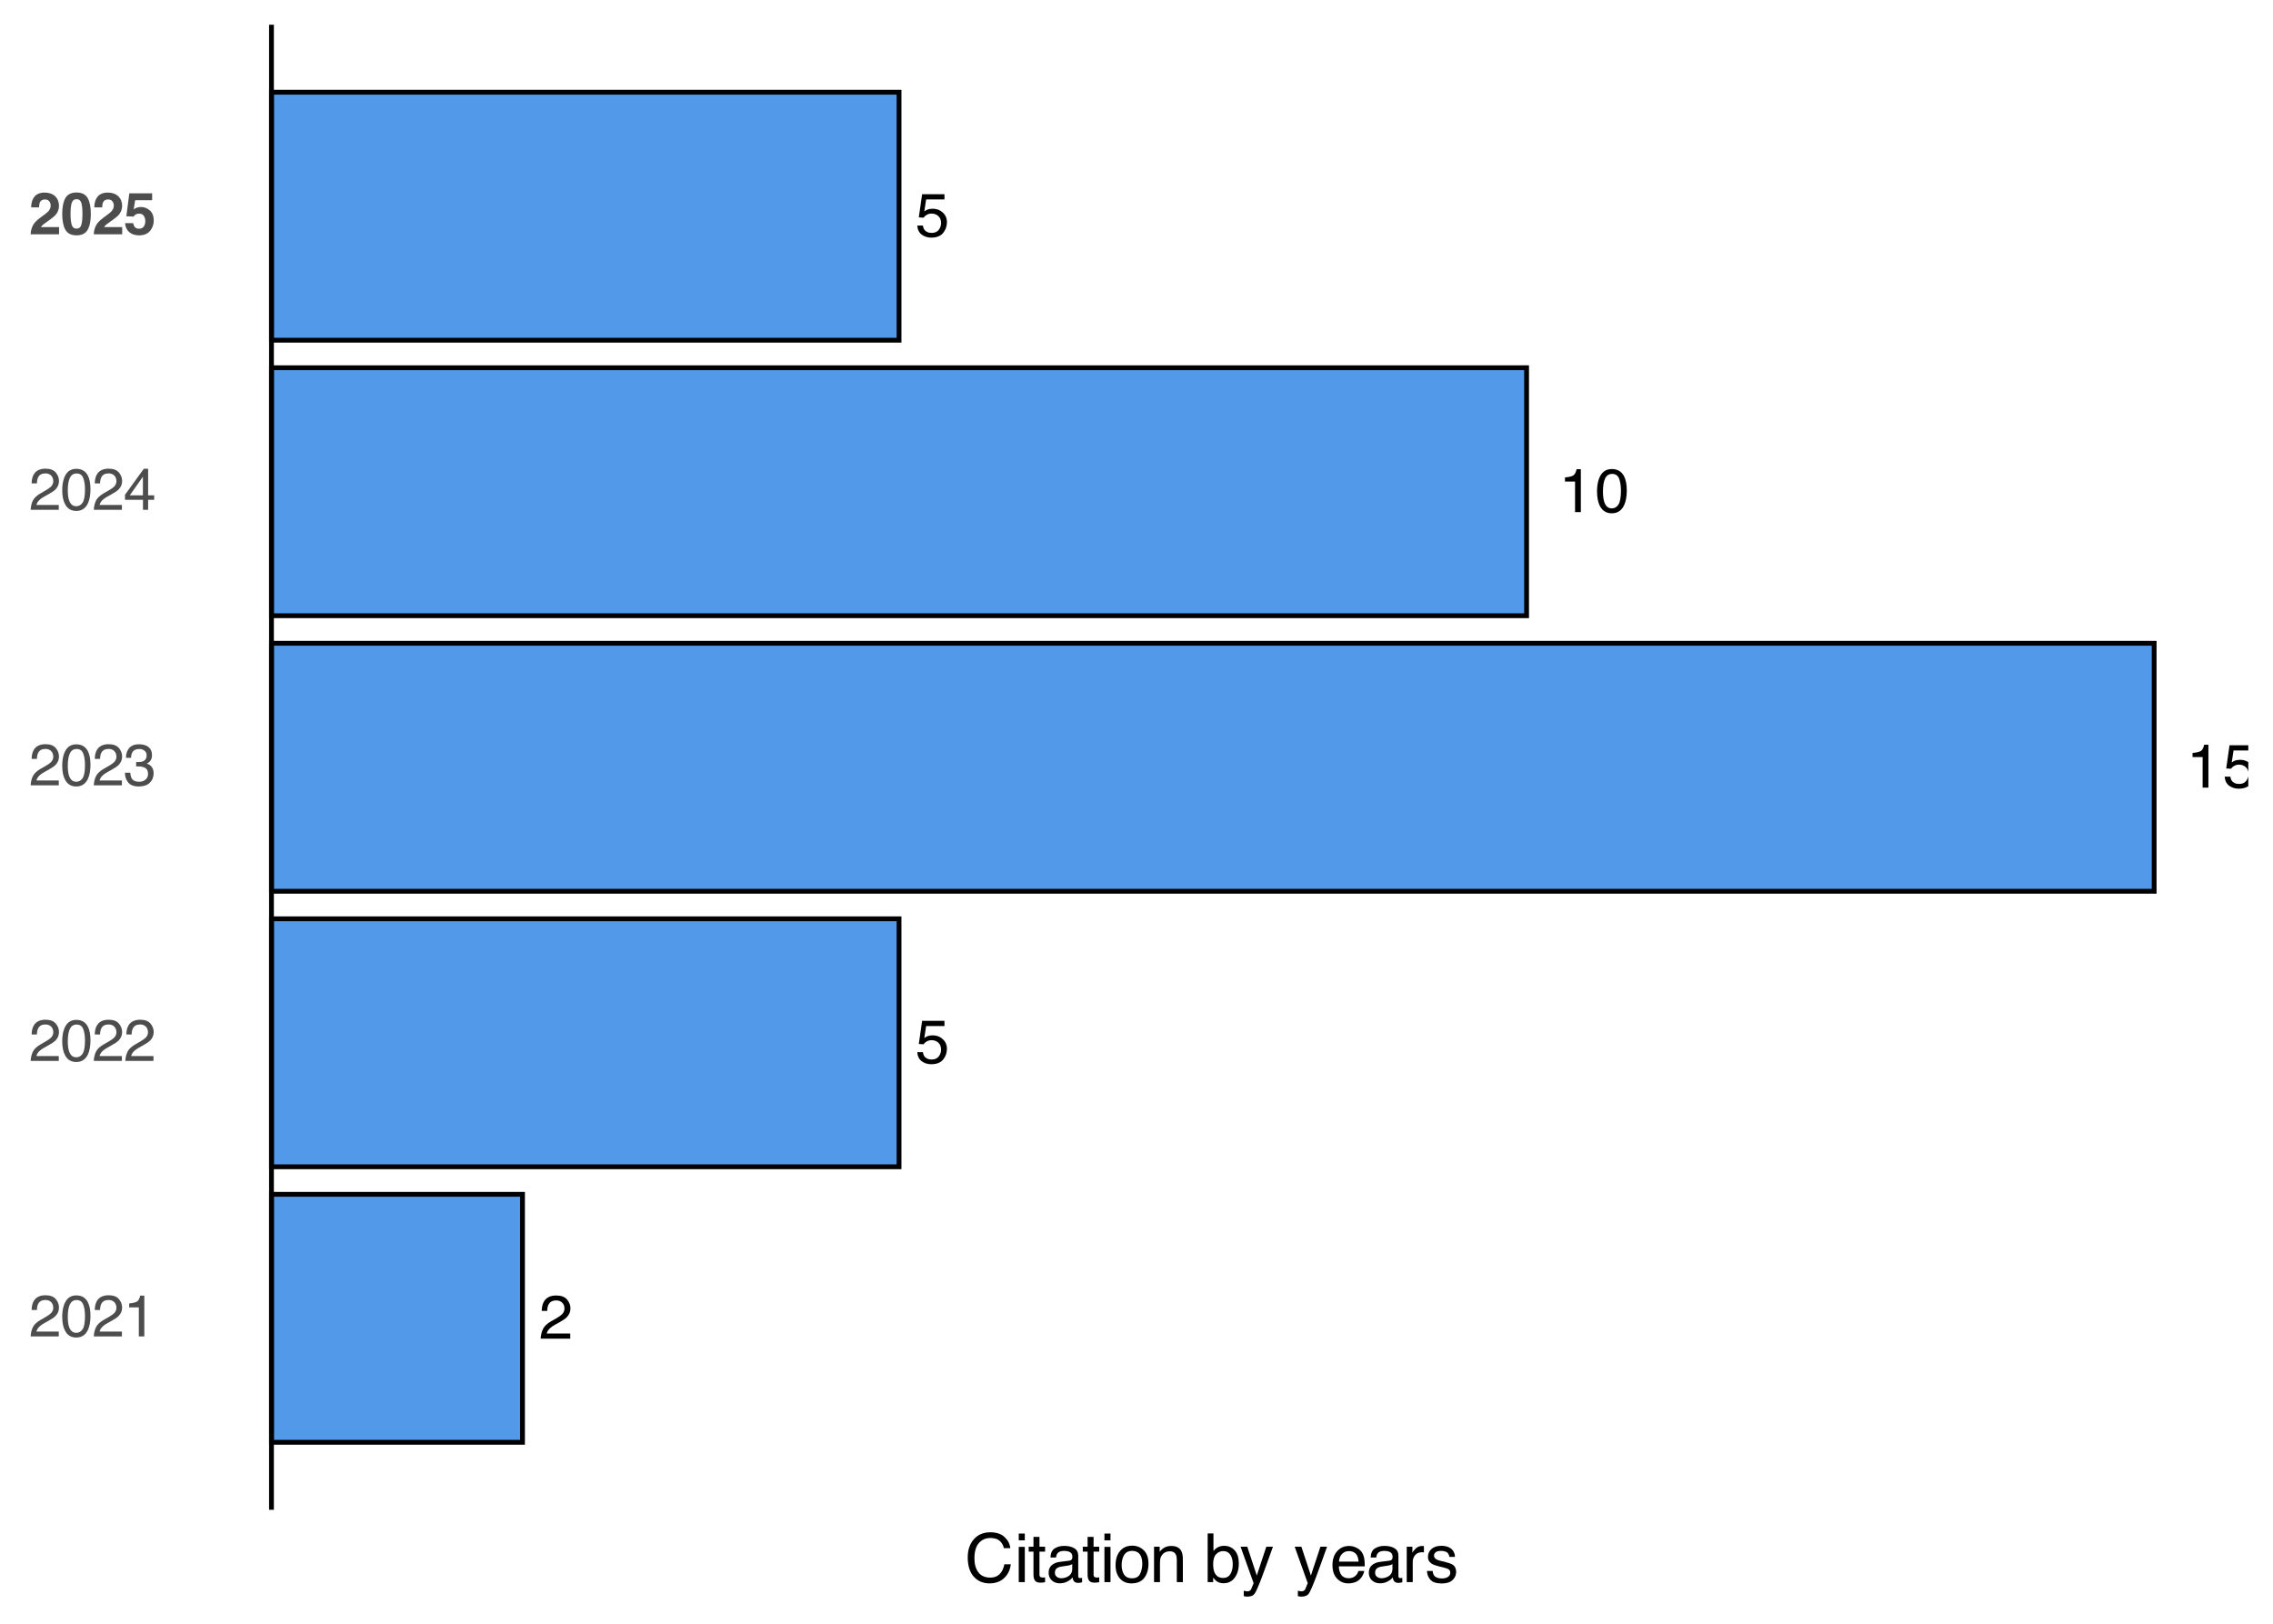
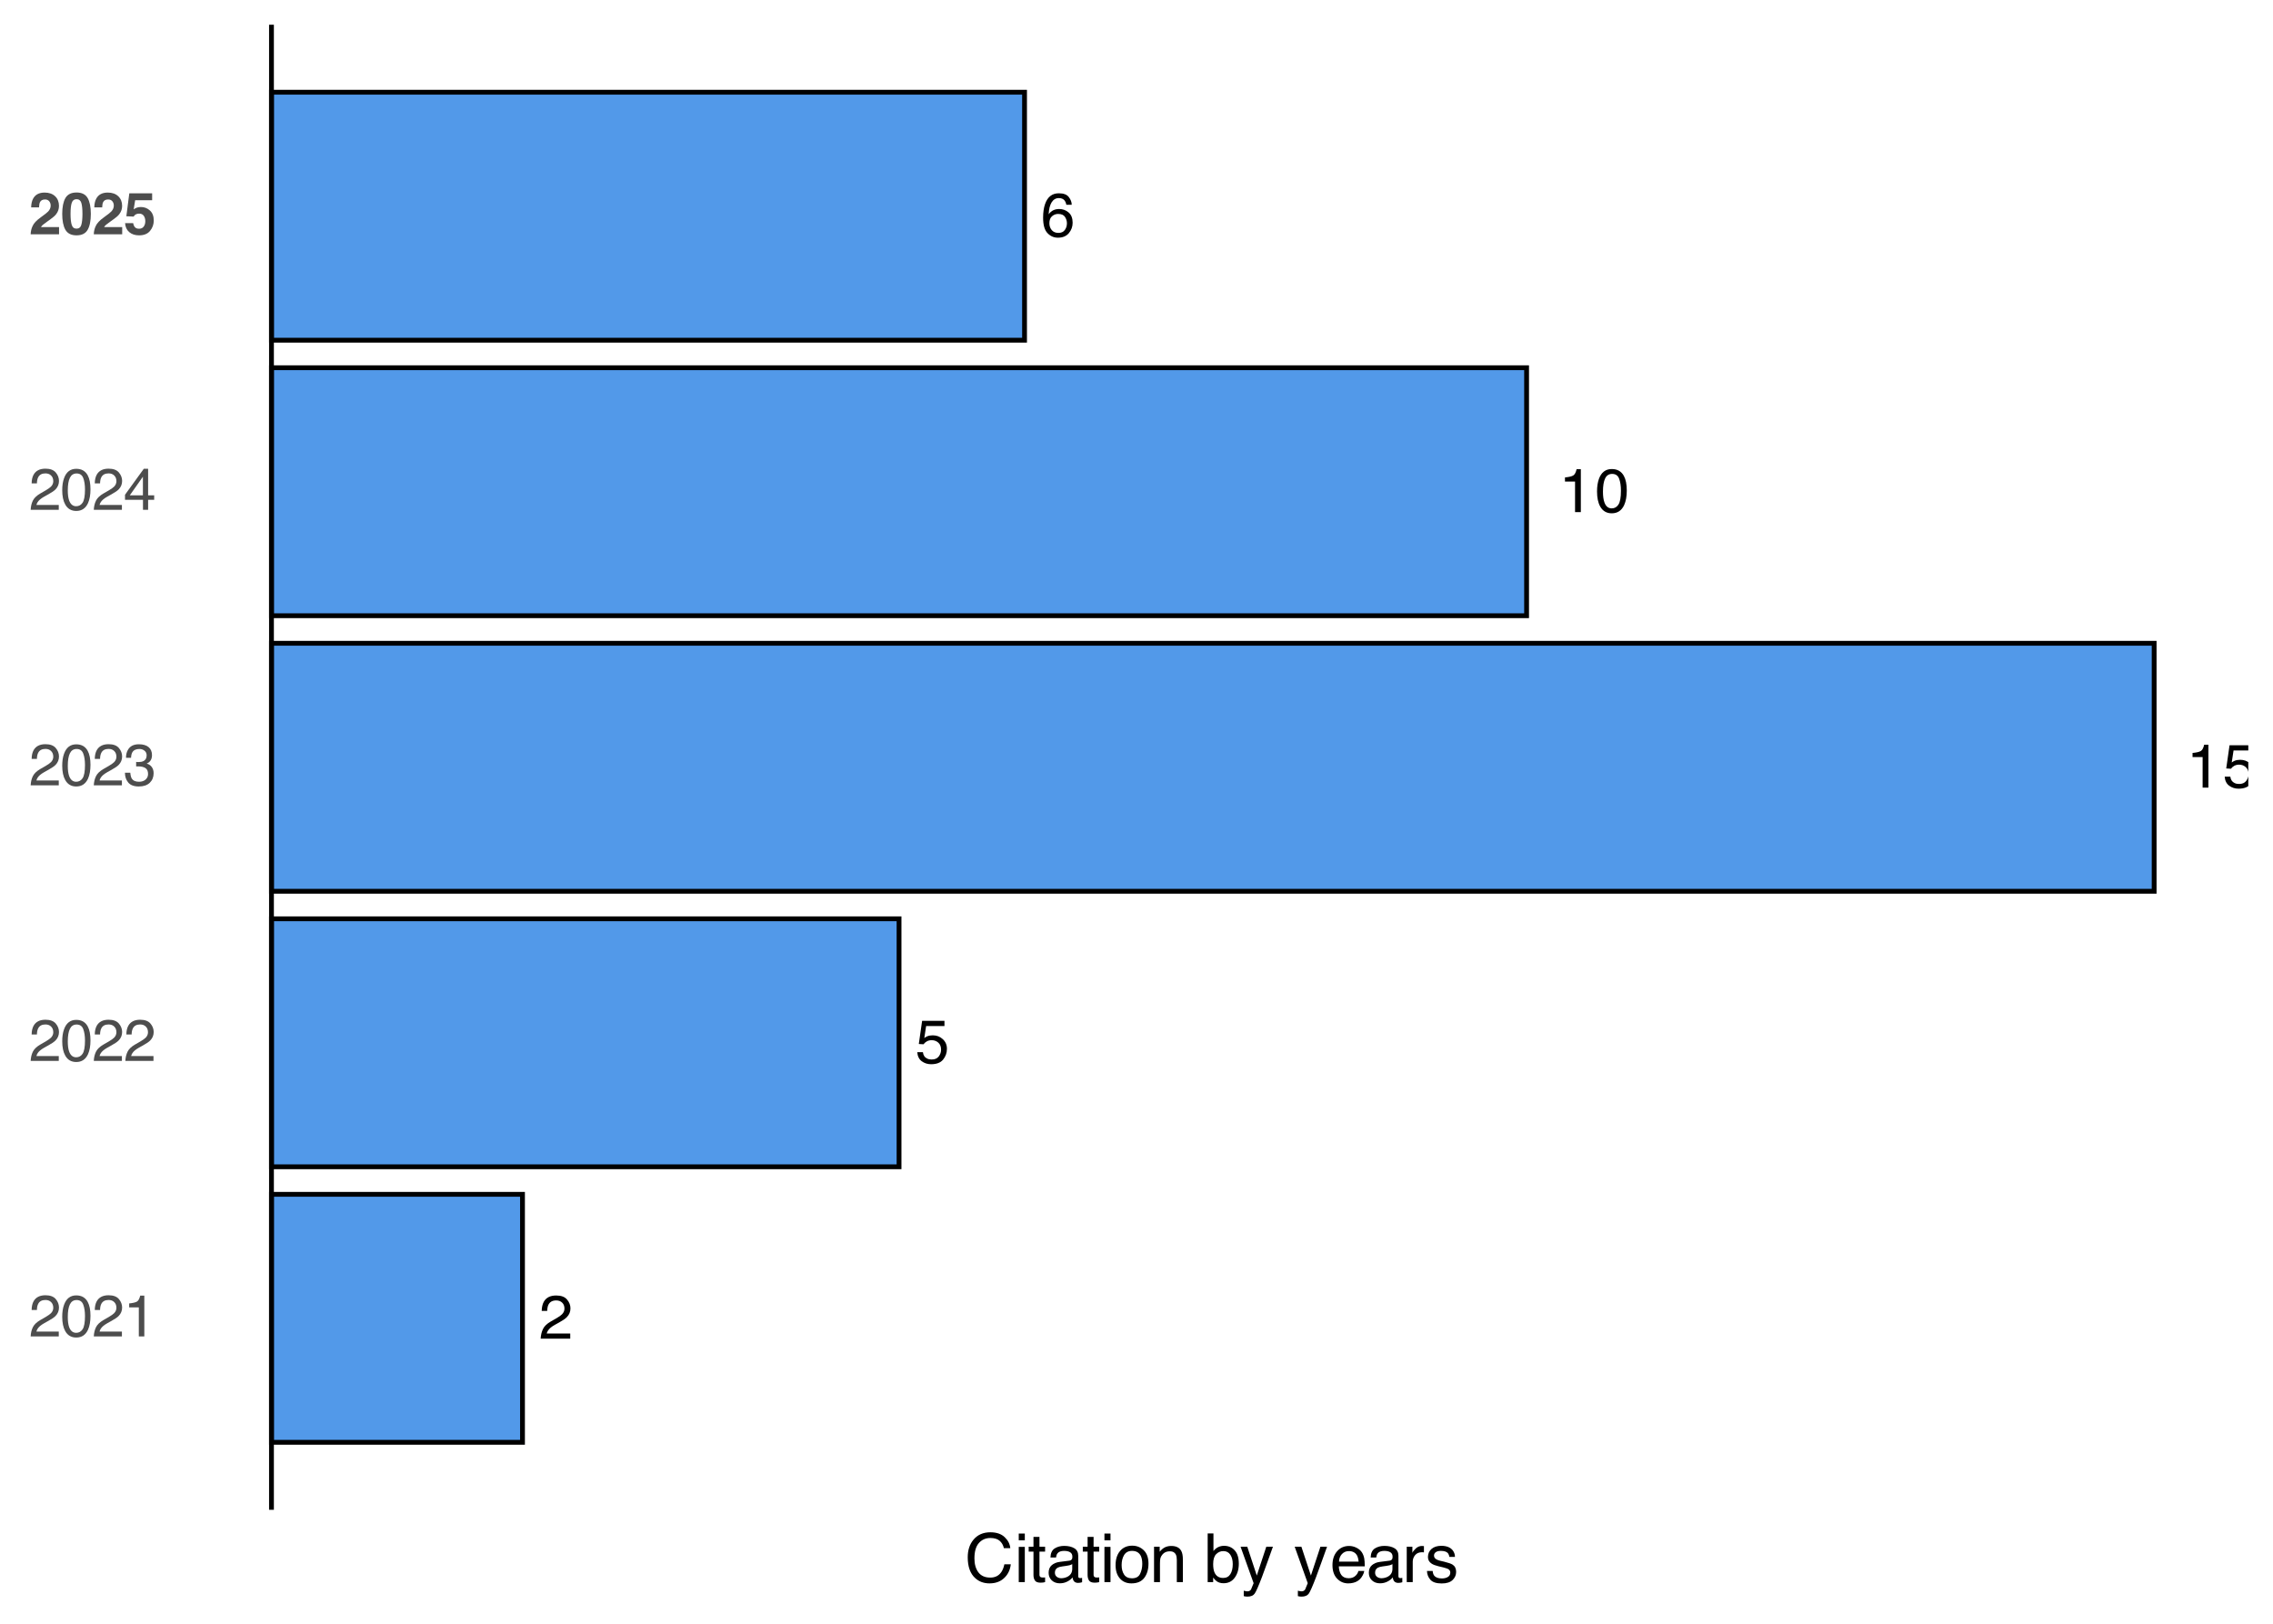
<svg xmlns="http://www.w3.org/2000/svg" xmlns:xlink="http://www.w3.org/1999/xlink" width="504" height="360" viewBox="0 0 504 360">
  <defs>
    <g>
      <g id="glyph-0-0">
        <path d="M 0.438 0 L 0.438 -9.797 L 8.219 -9.797 L 8.219 0 Z M 6.984 -1.234 L 6.984 -8.562 L 1.672 -8.562 L 1.672 -1.234 Z M 6.984 -1.234 " />
      </g>
      <g id="glyph-0-1">
        <path d="M 0.422 0 C 0.473 -0.82 0.645 -1.535 0.938 -2.141 C 1.227 -2.754 1.805 -3.312 2.672 -3.812 L 3.953 -4.547 C 4.523 -4.879 4.926 -5.164 5.156 -5.406 C 5.52 -5.77 5.703 -6.191 5.703 -6.672 C 5.703 -7.223 5.535 -7.66 5.203 -7.984 C 4.867 -8.316 4.426 -8.484 3.875 -8.484 C 3.051 -8.484 2.477 -8.172 2.156 -7.547 C 1.988 -7.211 1.895 -6.75 1.875 -6.156 L 0.656 -6.156 C 0.676 -6.988 0.832 -7.664 1.125 -8.188 C 1.645 -9.113 2.562 -9.578 3.875 -9.578 C 4.969 -9.578 5.766 -9.281 6.266 -8.688 C 6.773 -8.102 7.031 -7.445 7.031 -6.719 C 7.031 -5.957 6.758 -5.305 6.219 -4.766 C 5.906 -4.441 5.348 -4.055 4.547 -3.609 L 3.641 -3.109 C 3.203 -2.867 2.859 -2.641 2.609 -2.422 C 2.16 -2.035 1.879 -1.609 1.766 -1.141 L 6.984 -1.141 L 6.984 0 Z M 0.422 0 " />
      </g>
      <g id="glyph-0-2">
        <path d="M 1.688 -2.438 C 1.77 -1.75 2.086 -1.273 2.641 -1.016 C 2.922 -0.879 3.25 -0.812 3.625 -0.812 C 4.332 -0.812 4.859 -1.035 5.203 -1.484 C 5.547 -1.941 5.719 -2.445 5.719 -3 C 5.719 -3.664 5.516 -4.18 5.109 -4.547 C 4.703 -4.91 4.211 -5.094 3.641 -5.094 C 3.234 -5.094 2.879 -5.008 2.578 -4.844 C 2.285 -4.688 2.035 -4.469 1.828 -4.188 L 0.781 -4.25 L 1.516 -9.391 L 6.469 -9.391 L 6.469 -8.234 L 2.406 -8.234 L 2 -5.578 C 2.227 -5.742 2.441 -5.867 2.641 -5.953 C 2.992 -6.098 3.406 -6.172 3.875 -6.172 C 4.75 -6.172 5.488 -5.891 6.094 -5.328 C 6.707 -4.766 7.016 -4.051 7.016 -3.188 C 7.016 -2.281 6.734 -1.484 6.172 -0.797 C 5.617 -0.109 4.727 0.234 3.5 0.234 C 2.727 0.234 2.039 0.016 1.438 -0.422 C 0.844 -0.859 0.508 -1.531 0.438 -2.438 Z M 1.688 -2.438 " />
      </g>
      <g id="glyph-0-3">
        <path d="M 1.312 -6.766 L 1.312 -7.688 C 2.176 -7.77 2.781 -7.91 3.125 -8.109 C 3.469 -8.305 3.723 -8.773 3.891 -9.516 L 4.828 -9.516 L 4.828 0 L 3.547 0 L 3.547 -6.766 Z M 1.312 -6.766 " />
      </g>
      <g id="glyph-0-4">
        <path d="M 3.688 -9.547 C 4.926 -9.547 5.82 -9.035 6.375 -8.016 C 6.801 -7.234 7.016 -6.156 7.016 -4.781 C 7.016 -3.488 6.82 -2.414 6.438 -1.562 C 5.875 -0.344 4.957 0.266 3.688 0.266 C 2.539 0.266 1.688 -0.234 1.125 -1.234 C 0.656 -2.066 0.422 -3.18 0.422 -4.578 C 0.422 -5.66 0.562 -6.594 0.844 -7.375 C 1.375 -8.82 2.32 -9.547 3.688 -9.547 Z M 3.688 -0.828 C 4.301 -0.828 4.789 -1.102 5.156 -1.656 C 5.531 -2.207 5.719 -3.234 5.719 -4.734 C 5.719 -5.828 5.582 -6.723 5.312 -7.422 C 5.051 -8.117 4.535 -8.469 3.766 -8.469 C 3.055 -8.469 2.539 -8.133 2.219 -7.469 C 1.895 -6.801 1.734 -5.82 1.734 -4.531 C 1.734 -3.562 1.836 -2.781 2.047 -2.188 C 2.359 -1.281 2.906 -0.828 3.688 -0.828 Z M 3.688 -0.828 " />
+       </g>
+       <g id="glyph-0-5">
+         <path d="M 4 -9.594 C 5.062 -9.594 5.801 -9.312 6.219 -8.75 C 6.645 -8.195 6.859 -7.629 6.859 -7.047 L 5.672 -7.047 C 5.598 -7.422 5.484 -7.719 5.328 -7.938 C 5.035 -8.332 4.598 -8.531 4.016 -8.531 C 3.336 -8.531 2.801 -8.219 2.406 -7.594 C 2.02 -6.977 1.801 -6.094 1.75 -4.938 C 2.031 -5.344 2.379 -5.645 2.797 -5.844 C 3.18 -6.02 3.609 -6.109 4.078 -6.109 C 4.879 -6.109 5.578 -5.852 6.172 -5.344 C 6.766 -4.832 7.062 -4.07 7.062 -3.062 C 7.062 -2.195 6.781 -1.426 6.219 -0.75 C 5.656 -0.082 4.848 0.25 3.797 0.25 C 2.898 0.25 2.129 -0.086 1.484 -0.766 C 0.836 -1.441 0.516 -2.582 0.516 -4.188 C 0.516 -5.375 0.66 -6.383 0.953 -7.219 C 1.504 -8.801 2.52 -9.594 4 -9.594 Z M 3.906 -0.812 C 4.539 -0.812 5.016 -1.023 5.328 -1.453 C 5.641 -1.879 5.797 -2.379 5.797 -2.953 C 5.797 -3.441 5.656 -3.906 5.375 -4.344 C 5.094 -4.789 4.582 -5.016 3.844 -5.016 C 3.332 -5.016 2.879 -4.844 2.484 -4.5 C 2.098 -4.164 1.906 -3.648 1.906 -2.953 C 1.906 -2.348 2.082 -1.836 2.438 -1.422 C 2.789 -1.016 3.281 -0.812 3.906 -0.812 Z M 3.906 -0.812 " />
      </g>
      <g id="glyph-1-0">
        <path d="M 0.422 0 L 0.422 -9.328 L 7.828 -9.328 L 7.828 0 Z M 6.656 -1.172 L 6.656 -8.156 L 1.594 -8.156 L 1.594 -1.172 Z M 6.656 -1.172 " />
      </g>
      <g id="glyph-1-1">
        <path d="M 0.406 0 C 0.445 -0.781 0.609 -1.457 0.891 -2.031 C 1.172 -2.613 1.723 -3.145 2.547 -3.625 L 3.766 -4.328 C 4.305 -4.648 4.688 -4.922 4.906 -5.141 C 5.25 -5.492 5.422 -5.895 5.422 -6.344 C 5.422 -6.875 5.258 -7.297 4.938 -7.609 C 4.625 -7.922 4.207 -8.078 3.688 -8.078 C 2.895 -8.078 2.352 -7.781 2.062 -7.188 C 1.895 -6.863 1.805 -6.422 1.797 -5.859 L 0.625 -5.859 C 0.633 -6.648 0.781 -7.297 1.062 -7.797 C 1.562 -8.68 2.438 -9.125 3.688 -9.125 C 4.727 -9.125 5.488 -8.844 5.969 -8.281 C 6.445 -7.719 6.688 -7.094 6.688 -6.406 C 6.688 -5.676 6.43 -5.051 5.922 -4.531 C 5.629 -4.227 5.098 -3.863 4.328 -3.438 L 3.453 -2.953 C 3.047 -2.723 2.723 -2.504 2.484 -2.297 C 2.055 -1.93 1.789 -1.523 1.688 -1.078 L 6.641 -1.078 L 6.641 0 Z M 0.406 0 " />
      </g>
      <g id="glyph-1-2">
        <path d="M 3.516 -9.094 C 4.691 -9.094 5.539 -8.609 6.062 -7.641 C 6.469 -6.891 6.672 -5.863 6.672 -4.562 C 6.672 -3.32 6.488 -2.297 6.125 -1.484 C 5.594 -0.328 4.723 0.25 3.516 0.25 C 2.422 0.25 1.609 -0.223 1.078 -1.172 C 0.629 -1.961 0.406 -3.023 0.406 -4.359 C 0.406 -5.391 0.539 -6.273 0.812 -7.016 C 1.312 -8.398 2.211 -9.094 3.516 -9.094 Z M 3.5 -0.797 C 4.094 -0.797 4.566 -1.055 4.922 -1.578 C 5.273 -2.109 5.453 -3.086 5.453 -4.516 C 5.453 -5.547 5.32 -6.395 5.062 -7.062 C 4.812 -7.727 4.32 -8.062 3.594 -8.062 C 2.914 -8.062 2.422 -7.742 2.109 -7.109 C 1.797 -6.473 1.641 -5.539 1.641 -4.312 C 1.641 -3.383 1.738 -2.641 1.938 -2.078 C 2.25 -1.223 2.77 -0.797 3.5 -0.797 Z M 3.5 -0.797 " />
      </g>
      <g id="glyph-1-3">
        <path d="M 1.25 -6.438 L 1.25 -7.312 C 2.07 -7.395 2.645 -7.531 2.969 -7.719 C 3.289 -7.906 3.535 -8.348 3.703 -9.047 L 4.609 -9.047 L 4.609 0 L 3.391 0 L 3.391 -6.438 Z M 1.25 -6.438 " />
      </g>
      <g id="glyph-1-4">
        <path d="M 3.375 0.25 C 2.301 0.25 1.52 -0.047 1.031 -0.641 C 0.551 -1.234 0.312 -1.953 0.312 -2.797 L 1.5 -2.797 C 1.551 -2.203 1.66 -1.773 1.828 -1.516 C 2.129 -1.035 2.664 -0.797 3.438 -0.797 C 4.039 -0.797 4.523 -0.957 4.891 -1.281 C 5.254 -1.602 5.438 -2.016 5.438 -2.516 C 5.438 -3.141 5.242 -3.578 4.859 -3.828 C 4.473 -4.078 3.941 -4.203 3.266 -4.203 C 3.191 -4.203 3.113 -4.203 3.031 -4.203 C 2.945 -4.203 2.867 -4.203 2.797 -4.203 L 2.797 -5.203 C 2.91 -5.191 3.008 -5.18 3.094 -5.172 C 3.176 -5.172 3.266 -5.172 3.359 -5.172 C 3.785 -5.172 4.133 -5.238 4.406 -5.375 C 4.883 -5.613 5.125 -6.035 5.125 -6.641 C 5.125 -7.098 4.961 -7.445 4.641 -7.688 C 4.328 -7.938 3.953 -8.062 3.516 -8.062 C 2.754 -8.062 2.227 -7.805 1.938 -7.297 C 1.781 -7.016 1.691 -6.617 1.672 -6.109 L 0.547 -6.109 C 0.547 -6.785 0.68 -7.359 0.953 -7.828 C 1.41 -8.68 2.227 -9.109 3.406 -9.109 C 4.332 -9.109 5.047 -8.898 5.547 -8.484 C 6.055 -8.066 6.312 -7.469 6.312 -6.688 C 6.312 -6.133 6.16 -5.68 5.859 -5.328 C 5.68 -5.117 5.441 -4.953 5.141 -4.828 C 5.617 -4.691 5.992 -4.438 6.266 -4.062 C 6.535 -3.688 6.672 -3.227 6.672 -2.688 C 6.672 -1.82 6.383 -1.113 5.812 -0.562 C 5.238 -0.02 4.426 0.25 3.375 0.25 Z M 3.375 0.25 " />
      </g>
      <g id="glyph-1-5">
        <path d="M 4.297 -3.219 L 4.297 -7.344 L 1.391 -3.219 Z M 4.312 0 L 4.312 -2.219 L 0.328 -2.219 L 0.328 -3.344 L 4.5 -9.109 L 5.453 -9.109 L 5.453 -3.219 L 6.797 -3.219 L 6.797 -2.219 L 5.453 -2.219 L 5.453 0 Z M 4.312 0 " />
      </g>
      <g id="glyph-2-0">
        <path d="M 0.984 -9.359 L 8.516 -9.359 L 8.516 0 L 0.984 0 Z M 7.344 -1.172 L 7.344 -8.188 L 2.141 -8.188 L 2.141 -1.172 Z M 7.344 -1.172 " />
      </g>
      <g id="glyph-2-1">
        <path d="M 4.516 -7.328 C 4.305 -7.586 4 -7.719 3.594 -7.719 C 3.039 -7.719 2.664 -7.516 2.469 -7.109 C 2.352 -6.867 2.285 -6.488 2.266 -5.969 L 0.516 -5.969 C 0.535 -6.75 0.676 -7.383 0.938 -7.875 C 1.414 -8.789 2.27 -9.25 3.5 -9.25 C 4.477 -9.25 5.254 -8.977 5.828 -8.438 C 6.398 -7.895 6.688 -7.18 6.688 -6.297 C 6.688 -5.617 6.484 -5.016 6.078 -4.484 C 5.816 -4.129 5.379 -3.738 4.766 -3.312 L 4.047 -2.797 C 3.586 -2.473 3.273 -2.238 3.109 -2.094 C 2.941 -1.945 2.801 -1.781 2.688 -1.594 L 6.703 -1.594 L 6.703 0 L 0.406 0 C 0.426 -0.656 0.566 -1.258 0.828 -1.812 C 1.086 -2.426 1.695 -3.078 2.656 -3.766 C 3.488 -4.359 4.031 -4.785 4.281 -5.047 C 4.656 -5.441 4.844 -5.879 4.844 -6.359 C 4.844 -6.742 4.734 -7.066 4.516 -7.328 Z M 4.516 -7.328 " />
      </g>
      <g id="glyph-2-2">
        <path d="M 3.578 0.234 C 2.41 0.234 1.586 -0.176 1.109 -1 C 0.641 -1.82 0.406 -2.992 0.406 -4.516 C 0.406 -6.035 0.641 -7.207 1.109 -8.031 C 1.586 -8.852 2.41 -9.266 3.578 -9.266 C 4.754 -9.266 5.578 -8.852 6.047 -8.031 C 6.516 -7.207 6.75 -6.035 6.75 -4.516 C 6.75 -2.992 6.516 -1.82 6.047 -1 C 5.578 -0.176 4.754 0.234 3.578 0.234 Z M 4.641 -2.094 C 4.805 -2.645 4.891 -3.453 4.891 -4.516 C 4.891 -5.617 4.805 -6.438 4.641 -6.969 C 4.473 -7.508 4.117 -7.781 3.578 -7.781 C 3.047 -7.781 2.691 -7.508 2.516 -6.969 C 2.336 -6.438 2.25 -5.617 2.25 -4.516 C 2.25 -3.453 2.336 -2.641 2.516 -2.078 C 2.691 -1.523 3.047 -1.25 3.578 -1.25 C 4.117 -1.25 4.473 -1.531 4.641 -2.094 Z M 4.641 -2.094 " />
      </g>
      <g id="glyph-2-3">
        <path d="M 3.469 -4.578 C 3.25 -4.578 3.055 -4.547 2.891 -4.484 C 2.609 -4.379 2.395 -4.191 2.25 -3.922 L 0.625 -4 L 1.281 -9.078 L 6.344 -9.078 L 6.344 -7.547 L 2.578 -7.547 L 2.25 -5.531 C 2.531 -5.719 2.75 -5.836 2.906 -5.891 C 3.164 -5.992 3.484 -6.047 3.859 -6.047 C 4.629 -6.047 5.297 -5.785 5.859 -5.266 C 6.422 -4.754 6.703 -4.016 6.703 -3.047 C 6.703 -2.191 6.43 -1.43 5.891 -0.766 C 5.348 -0.098 4.531 0.234 3.438 0.234 C 2.562 0.234 1.844 0 1.281 -0.469 C 0.719 -0.938 0.406 -1.602 0.344 -2.469 L 2.141 -2.469 C 2.211 -2.07 2.348 -1.766 2.547 -1.547 C 2.754 -1.336 3.055 -1.234 3.453 -1.234 C 3.898 -1.234 4.238 -1.391 4.469 -1.703 C 4.707 -2.016 4.828 -2.41 4.828 -2.891 C 4.828 -3.359 4.719 -3.754 4.5 -4.078 C 4.281 -4.41 3.938 -4.578 3.469 -4.578 Z M 3.469 -4.578 " />
      </g>
      <g id="glyph-3-0">
        <path d="M 0.484 0 L 0.484 -10.766 L 9.031 -10.766 L 9.031 0 Z M 7.672 -1.344 L 7.672 -9.406 L 1.828 -9.406 L 1.828 -1.344 Z M 7.672 -1.344 " />
      </g>
      <g id="glyph-3-1">
        <path d="M 5.672 -11.047 C 7.035 -11.047 8.094 -10.688 8.844 -9.969 C 9.594 -9.258 10.008 -8.445 10.094 -7.531 L 8.672 -7.531 C 8.516 -8.219 8.195 -8.766 7.719 -9.172 C 7.238 -9.578 6.562 -9.781 5.688 -9.781 C 4.633 -9.781 3.781 -9.406 3.125 -8.656 C 2.469 -7.914 2.141 -6.781 2.141 -5.25 C 2.141 -3.988 2.43 -2.961 3.016 -2.172 C 3.609 -1.391 4.488 -1 5.656 -1 C 6.727 -1 7.547 -1.41 8.109 -2.234 C 8.41 -2.672 8.633 -3.242 8.781 -3.953 L 10.203 -3.953 C 10.078 -2.816 9.656 -1.867 8.938 -1.109 C 8.082 -0.18 6.93 0.281 5.484 0.281 C 4.234 0.281 3.188 -0.098 2.344 -0.859 C 1.219 -1.859 0.656 -3.406 0.656 -5.5 C 0.656 -7.082 1.078 -8.379 1.922 -9.391 C 2.828 -10.492 4.078 -11.047 5.672 -11.047 Z M 5.391 -11.047 Z M 5.391 -11.047 " />
      </g>
      <g id="glyph-3-2">
        <path d="M 0.969 -7.812 L 2.312 -7.812 L 2.312 0 L 0.969 0 Z M 0.969 -10.766 L 2.312 -10.766 L 2.312 -9.266 L 0.969 -9.266 Z M 0.969 -10.766 " />
      </g>
      <g id="glyph-3-3">
        <path d="M 1.234 -10.031 L 2.562 -10.031 L 2.562 -7.844 L 3.812 -7.844 L 3.812 -6.766 L 2.562 -6.766 L 2.562 -1.641 C 2.562 -1.367 2.656 -1.188 2.844 -1.094 C 2.945 -1.039 3.117 -1.016 3.359 -1.016 C 3.422 -1.016 3.488 -1.016 3.562 -1.016 C 3.633 -1.023 3.719 -1.035 3.812 -1.047 L 3.812 0 C 3.664 0.039 3.508 0.07 3.344 0.094 C 3.176 0.113 3 0.125 2.812 0.125 C 2.195 0.125 1.781 -0.031 1.562 -0.344 C 1.344 -0.664 1.234 -1.078 1.234 -1.578 L 1.234 -6.766 L 0.172 -6.766 L 0.172 -7.844 L 1.234 -7.844 Z M 1.234 -10.031 " />
      </g>
      <g id="glyph-3-4">
        <path d="M 1.984 -2.094 C 1.984 -1.707 2.117 -1.406 2.391 -1.188 C 2.672 -0.969 3.004 -0.859 3.391 -0.859 C 3.848 -0.859 4.297 -0.961 4.734 -1.172 C 5.461 -1.535 5.828 -2.125 5.828 -2.938 L 5.828 -3.984 C 5.672 -3.891 5.461 -3.805 5.203 -3.734 C 4.953 -3.672 4.703 -3.625 4.453 -3.594 L 3.656 -3.484 C 3.176 -3.422 2.816 -3.32 2.578 -3.188 C 2.18 -2.957 1.984 -2.594 1.984 -2.094 Z M 5.172 -4.75 C 5.473 -4.789 5.676 -4.922 5.781 -5.141 C 5.832 -5.254 5.859 -5.422 5.859 -5.641 C 5.859 -6.086 5.695 -6.41 5.375 -6.609 C 5.062 -6.816 4.609 -6.922 4.016 -6.922 C 3.328 -6.922 2.836 -6.734 2.547 -6.359 C 2.391 -6.16 2.285 -5.859 2.234 -5.453 L 1 -5.453 C 1.031 -6.422 1.344 -7.094 1.938 -7.469 C 2.539 -7.844 3.242 -8.031 4.047 -8.031 C 4.961 -8.031 5.711 -7.852 6.297 -7.5 C 6.867 -7.156 7.156 -6.609 7.156 -5.859 L 7.156 -1.344 C 7.156 -1.207 7.18 -1.098 7.234 -1.016 C 7.285 -0.93 7.406 -0.891 7.594 -0.891 C 7.645 -0.891 7.707 -0.895 7.781 -0.906 C 7.852 -0.914 7.93 -0.926 8.016 -0.938 L 8.016 0.031 C 7.816 0.094 7.66 0.129 7.547 0.141 C 7.441 0.16 7.297 0.172 7.109 0.172 C 6.66 0.172 6.332 0.008 6.125 -0.312 C 6.02 -0.488 5.941 -0.734 5.891 -1.047 C 5.629 -0.691 5.242 -0.383 4.734 -0.125 C 4.234 0.133 3.68 0.266 3.078 0.266 C 2.348 0.266 1.75 0.047 1.281 -0.391 C 0.82 -0.836 0.594 -1.395 0.594 -2.062 C 0.594 -2.789 0.82 -3.352 1.281 -3.75 C 1.738 -4.145 2.332 -4.391 3.062 -4.484 Z M 4.078 -8.031 Z M 4.078 -8.031 " />
      </g>
      <g id="glyph-3-5">
        <path d="M 4.078 -0.844 C 4.953 -0.844 5.551 -1.172 5.875 -1.828 C 6.195 -2.492 6.359 -3.234 6.359 -4.047 C 6.359 -4.785 6.242 -5.383 6.016 -5.844 C 5.641 -6.562 5 -6.922 4.094 -6.922 C 3.289 -6.922 2.703 -6.613 2.328 -6 C 1.961 -5.383 1.781 -4.641 1.781 -3.766 C 1.781 -2.93 1.961 -2.234 2.328 -1.672 C 2.703 -1.117 3.285 -0.844 4.078 -0.844 Z M 4.125 -8.078 C 5.133 -8.078 5.988 -7.738 6.688 -7.062 C 7.383 -6.383 7.734 -5.395 7.734 -4.094 C 7.734 -2.82 7.426 -1.773 6.812 -0.953 C 6.195 -0.129 5.242 0.281 3.953 0.281 C 2.879 0.281 2.023 -0.082 1.391 -0.812 C 0.754 -1.539 0.438 -2.52 0.438 -3.75 C 0.438 -5.07 0.77 -6.125 1.438 -6.906 C 2.102 -7.688 3 -8.078 4.125 -8.078 Z M 4.094 -8.031 Z M 4.094 -8.031 " />
      </g>
      <g id="glyph-3-6">
        <path d="M 0.969 -7.844 L 2.219 -7.844 L 2.219 -6.734 C 2.594 -7.191 2.984 -7.52 3.391 -7.719 C 3.805 -7.914 4.27 -8.016 4.781 -8.016 C 5.895 -8.016 6.645 -7.629 7.031 -6.859 C 7.25 -6.43 7.359 -5.82 7.359 -5.031 L 7.359 0 L 6.016 0 L 6.016 -4.938 C 6.016 -5.414 5.945 -5.801 5.812 -6.094 C 5.57 -6.582 5.145 -6.828 4.531 -6.828 C 4.219 -6.828 3.961 -6.797 3.766 -6.734 C 3.398 -6.629 3.082 -6.414 2.812 -6.094 C 2.594 -5.832 2.445 -5.562 2.375 -5.281 C 2.312 -5.008 2.281 -4.617 2.281 -4.109 L 2.281 0 L 0.969 0 Z M 4.062 -8.031 Z M 4.062 -8.031 " />
      </g>
      <g id="glyph-3-7">
</g>
      <g id="glyph-3-8">
        <path d="M 0.859 -10.797 L 2.141 -10.797 L 2.141 -6.891 C 2.43 -7.266 2.773 -7.551 3.172 -7.75 C 3.578 -7.945 4.016 -8.047 4.484 -8.047 C 5.461 -8.047 6.254 -7.707 6.859 -7.031 C 7.461 -6.363 7.766 -5.379 7.766 -4.078 C 7.766 -2.836 7.461 -1.805 6.859 -0.984 C 6.266 -0.16 5.438 0.25 4.375 0.25 C 3.781 0.25 3.273 0.102 2.859 -0.188 C 2.617 -0.352 2.359 -0.625 2.078 -1 L 2.078 0 L 0.859 0 Z M 4.297 -0.922 C 5.004 -0.922 5.535 -1.203 5.891 -1.766 C 6.242 -2.328 6.422 -3.07 6.422 -4 C 6.422 -4.832 6.242 -5.52 5.891 -6.062 C 5.535 -6.602 5.016 -6.875 4.328 -6.875 C 3.723 -6.875 3.195 -6.648 2.75 -6.203 C 2.301 -5.754 2.078 -5.02 2.078 -4 C 2.078 -3.27 2.164 -2.676 2.344 -2.219 C 2.695 -1.352 3.348 -0.922 4.297 -0.922 Z M 4.297 -0.922 " />
      </g>
      <g id="glyph-3-9">
        <path d="M 5.859 -7.844 L 7.328 -7.844 C 7.141 -7.344 6.727 -6.195 6.094 -4.406 C 5.613 -3.051 5.211 -1.953 4.891 -1.109 C 4.129 0.891 3.594 2.109 3.281 2.547 C 2.969 2.992 2.426 3.219 1.656 3.219 C 1.477 3.219 1.336 3.207 1.234 3.188 C 1.129 3.176 1.004 3.148 0.859 3.109 L 0.859 1.906 C 1.086 1.969 1.254 2.004 1.359 2.016 C 1.461 2.035 1.555 2.047 1.641 2.047 C 1.879 2.047 2.055 2.004 2.172 1.922 C 2.285 1.848 2.383 1.754 2.469 1.641 C 2.488 1.598 2.57 1.395 2.719 1.031 C 2.875 0.664 2.984 0.398 3.047 0.234 L 0.156 -7.844 L 1.641 -7.844 L 3.75 -1.453 Z M 3.75 -8.031 Z M 3.75 -8.031 " />
      </g>
      <g id="glyph-3-10">
        <path d="M 4.234 -8.016 C 4.785 -8.016 5.32 -7.883 5.844 -7.625 C 6.375 -7.363 6.773 -7.023 7.047 -6.609 C 7.305 -6.211 7.484 -5.754 7.578 -5.234 C 7.648 -4.867 7.688 -4.289 7.688 -3.5 L 1.938 -3.5 C 1.969 -2.707 2.156 -2.066 2.5 -1.578 C 2.852 -1.098 3.398 -0.859 4.141 -0.859 C 4.828 -0.859 5.375 -1.086 5.781 -1.547 C 6.02 -1.805 6.188 -2.113 6.281 -2.469 L 7.578 -2.469 C 7.547 -2.176 7.43 -1.852 7.234 -1.5 C 7.047 -1.145 6.832 -0.852 6.594 -0.625 C 6.188 -0.238 5.691 0.02 5.109 0.156 C 4.785 0.238 4.426 0.281 4.031 0.281 C 3.051 0.281 2.223 -0.07 1.547 -0.781 C 0.867 -1.5 0.531 -2.492 0.531 -3.766 C 0.531 -5.023 0.867 -6.047 1.547 -6.828 C 2.234 -7.617 3.129 -8.016 4.234 -8.016 Z M 6.328 -4.547 C 6.273 -5.117 6.156 -5.578 5.969 -5.922 C 5.602 -6.555 5 -6.875 4.156 -6.875 C 3.551 -6.875 3.039 -6.656 2.625 -6.219 C 2.219 -5.781 2.004 -5.223 1.984 -4.547 Z M 4.109 -8.031 Z M 4.109 -8.031 " />
      </g>
      <g id="glyph-3-11">
        <path d="M 1 -7.844 L 2.25 -7.844 L 2.25 -6.484 C 2.352 -6.754 2.602 -7.078 3 -7.453 C 3.406 -7.828 3.867 -8.016 4.391 -8.016 C 4.422 -8.016 4.461 -8.008 4.516 -8 C 4.578 -8 4.676 -7.992 4.812 -7.984 L 4.812 -6.594 C 4.738 -6.602 4.664 -6.609 4.594 -6.609 C 4.531 -6.617 4.461 -6.625 4.391 -6.625 C 3.723 -6.625 3.211 -6.41 2.859 -5.984 C 2.504 -5.555 2.328 -5.066 2.328 -4.516 L 2.328 0 L 1 0 Z M 1 -7.844 " />
      </g>
      <g id="glyph-3-12">
        <path d="M 1.75 -2.469 C 1.789 -2.02 1.898 -1.68 2.078 -1.453 C 2.41 -1.023 2.988 -0.812 3.812 -0.812 C 4.301 -0.812 4.727 -0.914 5.094 -1.125 C 5.469 -1.344 5.656 -1.672 5.656 -2.109 C 5.656 -2.453 5.504 -2.711 5.203 -2.891 C 5.016 -2.992 4.641 -3.117 4.078 -3.266 L 3.031 -3.516 C 2.363 -3.68 1.867 -3.867 1.547 -4.078 C 0.984 -4.43 0.703 -4.926 0.703 -5.562 C 0.703 -6.301 0.969 -6.898 1.5 -7.359 C 2.039 -7.816 2.758 -8.047 3.656 -8.047 C 4.844 -8.047 5.695 -7.703 6.219 -7.016 C 6.539 -6.566 6.695 -6.094 6.688 -5.594 L 5.453 -5.594 C 5.422 -5.883 5.316 -6.156 5.141 -6.406 C 4.836 -6.75 4.312 -6.922 3.562 -6.922 C 3.062 -6.922 2.68 -6.82 2.422 -6.625 C 2.172 -6.438 2.047 -6.188 2.047 -5.875 C 2.047 -5.539 2.211 -5.27 2.547 -5.062 C 2.742 -4.938 3.031 -4.828 3.406 -4.734 L 4.281 -4.531 C 5.227 -4.301 5.863 -4.078 6.188 -3.859 C 6.695 -3.523 6.953 -2.992 6.953 -2.266 C 6.953 -1.566 6.688 -0.961 6.156 -0.453 C 5.633 0.047 4.832 0.297 3.75 0.297 C 2.582 0.297 1.754 0.031 1.266 -0.5 C 0.773 -1.031 0.516 -1.688 0.484 -2.469 Z M 3.703 -8.031 Z M 3.703 -8.031 " />
      </g>
    </g>
    <clipPath id="clip-0">
      <path clip-rule="nonzero" d="M 486 165 L 498.523 165 L 498.523 175 L 486 175 Z M 486 165 " />
    </clipPath>
    <clipPath id="clip-1">
      <path clip-rule="nonzero" d="M 59 5.48 L 61 5.48 L 61 334.742 L 59 334.742 Z M 59 5.48 " />
    </clipPath>
  </defs>
  <rect x="-50.4" y="-36" width="604.8" height="432" fill="rgb(100%, 100%, 100%)" fill-opacity="1" />
  <path fill-rule="nonzero" fill="rgb(15.294%, 50.196%, 89.02%)" fill-opacity="0.8" stroke-width="1.067" stroke-linecap="butt" stroke-linejoin="miter" stroke="rgb(0%, 0%, 0%)" stroke-opacity="1" stroke-miterlimit="10" d="M 60.195 319.773 L 115.855 319.773 L 115.855 264.793 L 60.195 264.793 Z M 60.195 319.773 " />
  <path fill-rule="nonzero" fill="rgb(15.294%, 50.196%, 89.02%)" fill-opacity="0.8" stroke-width="1.067" stroke-linecap="butt" stroke-linejoin="miter" stroke="rgb(0%, 0%, 0%)" stroke-opacity="1" stroke-miterlimit="10" d="M 60.195 258.688 L 199.348 258.688 L 199.348 203.707 L 60.195 203.707 Z M 60.195 258.688 " />
  <path fill-rule="nonzero" fill="rgb(15.294%, 50.196%, 89.02%)" fill-opacity="0.8" stroke-width="1.067" stroke-linecap="butt" stroke-linejoin="miter" stroke="rgb(0%, 0%, 0%)" stroke-opacity="1" stroke-miterlimit="10" d="M 60.195 197.602 L 477.648 197.602 L 477.648 142.621 L 60.195 142.621 Z M 60.195 197.602 " />
  <path fill-rule="nonzero" fill="rgb(15.294%, 50.196%, 89.02%)" fill-opacity="0.8" stroke-width="1.067" stroke-linecap="butt" stroke-linejoin="miter" stroke="rgb(0%, 0%, 0%)" stroke-opacity="1" stroke-miterlimit="10" d="M 60.195 136.512 L 338.496 136.512 L 338.496 81.531 L 60.195 81.531 Z M 60.195 136.512 " />
-   <path fill-rule="nonzero" fill="rgb(15.294%, 50.196%, 89.02%)" fill-opacity="0.8" stroke-width="1.067" stroke-linecap="butt" stroke-linejoin="miter" stroke="rgb(0%, 0%, 0%)" stroke-opacity="1" stroke-miterlimit="10" d="M 60.195 75.426 L 199.348 75.426 L 199.348 20.445 L 60.195 20.445 Z M 60.195 75.426 " />
+   <path fill-rule="nonzero" fill="rgb(15.294%, 50.196%, 89.02%)" fill-opacity="0.8" stroke-width="1.067" stroke-linecap="butt" stroke-linejoin="miter" stroke="rgb(0%, 0%, 0%)" stroke-opacity="1" stroke-miterlimit="10" d="M 60.195 75.426 L 227.176 75.426 L 227.176 20.445 L 60.195 20.445 Z M 60.195 75.426 " />
  <g fill="rgb(0%, 0%, 0%)" fill-opacity="1">
    <use xlink:href="#glyph-0-1" x="119.457" y="296.801" />
  </g>
  <g fill="rgb(0%, 0%, 0%)" fill-opacity="1">
    <use xlink:href="#glyph-0-2" x="202.949" y="235.715" />
  </g>
  <g clip-path="url(#clip-0)">
    <g fill="rgb(0%, 0%, 0%)" fill-opacity="1">
      <use xlink:href="#glyph-0-3" x="484.848" y="174.625" />
      <use xlink:href="#glyph-0-2" x="492.848" y="174.625" />
    </g>
  </g>
  <g fill="rgb(0%, 0%, 0%)" fill-opacity="1">
    <use xlink:href="#glyph-0-3" x="345.695" y="113.539" />
    <use xlink:href="#glyph-0-4" x="353.695" y="113.539" />
  </g>
  <g fill="rgb(0%, 0%, 0%)" fill-opacity="1">
-     <use xlink:href="#glyph-0-2" x="202.949" y="52.449" />
+     <use xlink:href="#glyph-0-5" x="230.777" y="52.449" />
  </g>
  <g clip-path="url(#clip-1)">
    <path fill="none" stroke-width="1.067" stroke-linecap="butt" stroke-linejoin="round" stroke="rgb(0%, 0%, 0%)" stroke-opacity="1" stroke-miterlimit="10" d="M 60.195 334.742 L 60.195 5.48 " />
  </g>
  <g fill="rgb(30.196%, 30.196%, 30.196%)" fill-opacity="1">
    <use xlink:href="#glyph-1-1" x="6.391" y="296.296" />
    <use xlink:href="#glyph-1-2" x="13.391" y="296.296" />
    <use xlink:href="#glyph-1-1" x="20.391" y="296.296" />
    <use xlink:href="#glyph-1-3" x="27.391" y="296.296" />
  </g>
  <g fill="rgb(30.196%, 30.196%, 30.196%)" fill-opacity="1">
    <use xlink:href="#glyph-1-1" x="6.391" y="235.21" />
    <use xlink:href="#glyph-1-2" x="13.391" y="235.21" />
    <use xlink:href="#glyph-1-1" x="20.391" y="235.21" />
    <use xlink:href="#glyph-1-1" x="27.391" y="235.21" />
  </g>
  <g fill="rgb(30.196%, 30.196%, 30.196%)" fill-opacity="1">
    <use xlink:href="#glyph-1-1" x="6.391" y="174.12" />
    <use xlink:href="#glyph-1-2" x="13.391" y="174.12" />
    <use xlink:href="#glyph-1-1" x="20.391" y="174.12" />
    <use xlink:href="#glyph-1-4" x="27.391" y="174.12" />
  </g>
  <g fill="rgb(30.196%, 30.196%, 30.196%)" fill-opacity="1">
    <use xlink:href="#glyph-1-1" x="6.391" y="113.034" />
    <use xlink:href="#glyph-1-2" x="13.391" y="113.034" />
    <use xlink:href="#glyph-1-1" x="20.391" y="113.034" />
    <use xlink:href="#glyph-1-5" x="27.391" y="113.034" />
  </g>
  <g fill="rgb(30.196%, 30.196%, 30.196%)" fill-opacity="1">
    <use xlink:href="#glyph-2-1" x="6.391" y="51.944" />
    <use xlink:href="#glyph-2-2" x="13.391" y="51.944" />
    <use xlink:href="#glyph-2-1" x="20.391" y="51.944" />
    <use xlink:href="#glyph-2-3" x="27.391" y="51.944" />
  </g>
  <g fill="rgb(0%, 0%, 0%)" fill-opacity="1">
    <use xlink:href="#glyph-3-1" x="213.922" y="350.77" />
    <use xlink:href="#glyph-3-2" x="224.922" y="350.77" />
    <use xlink:href="#glyph-3-3" x="227.922" y="350.77" />
    <use xlink:href="#glyph-3-4" x="231.922" y="350.77" />
    <use xlink:href="#glyph-3-3" x="239.922" y="350.77" />
    <use xlink:href="#glyph-3-2" x="243.922" y="350.77" />
    <use xlink:href="#glyph-3-5" x="246.922" y="350.77" />
    <use xlink:href="#glyph-3-6" x="254.922" y="350.77" />
    <use xlink:href="#glyph-3-7" x="262.922" y="350.77" />
    <use xlink:href="#glyph-3-8" x="266.922" y="350.77" />
    <use xlink:href="#glyph-3-9" x="274.922" y="350.77" />
    <use xlink:href="#glyph-3-7" x="282.922" y="350.77" />
    <use xlink:href="#glyph-3-9" x="286.922" y="350.77" />
    <use xlink:href="#glyph-3-10" x="294.922" y="350.77" />
    <use xlink:href="#glyph-3-4" x="302.922" y="350.77" />
    <use xlink:href="#glyph-3-11" x="310.922" y="350.77" />
    <use xlink:href="#glyph-3-12" x="315.922" y="350.77" />
  </g>
</svg>
